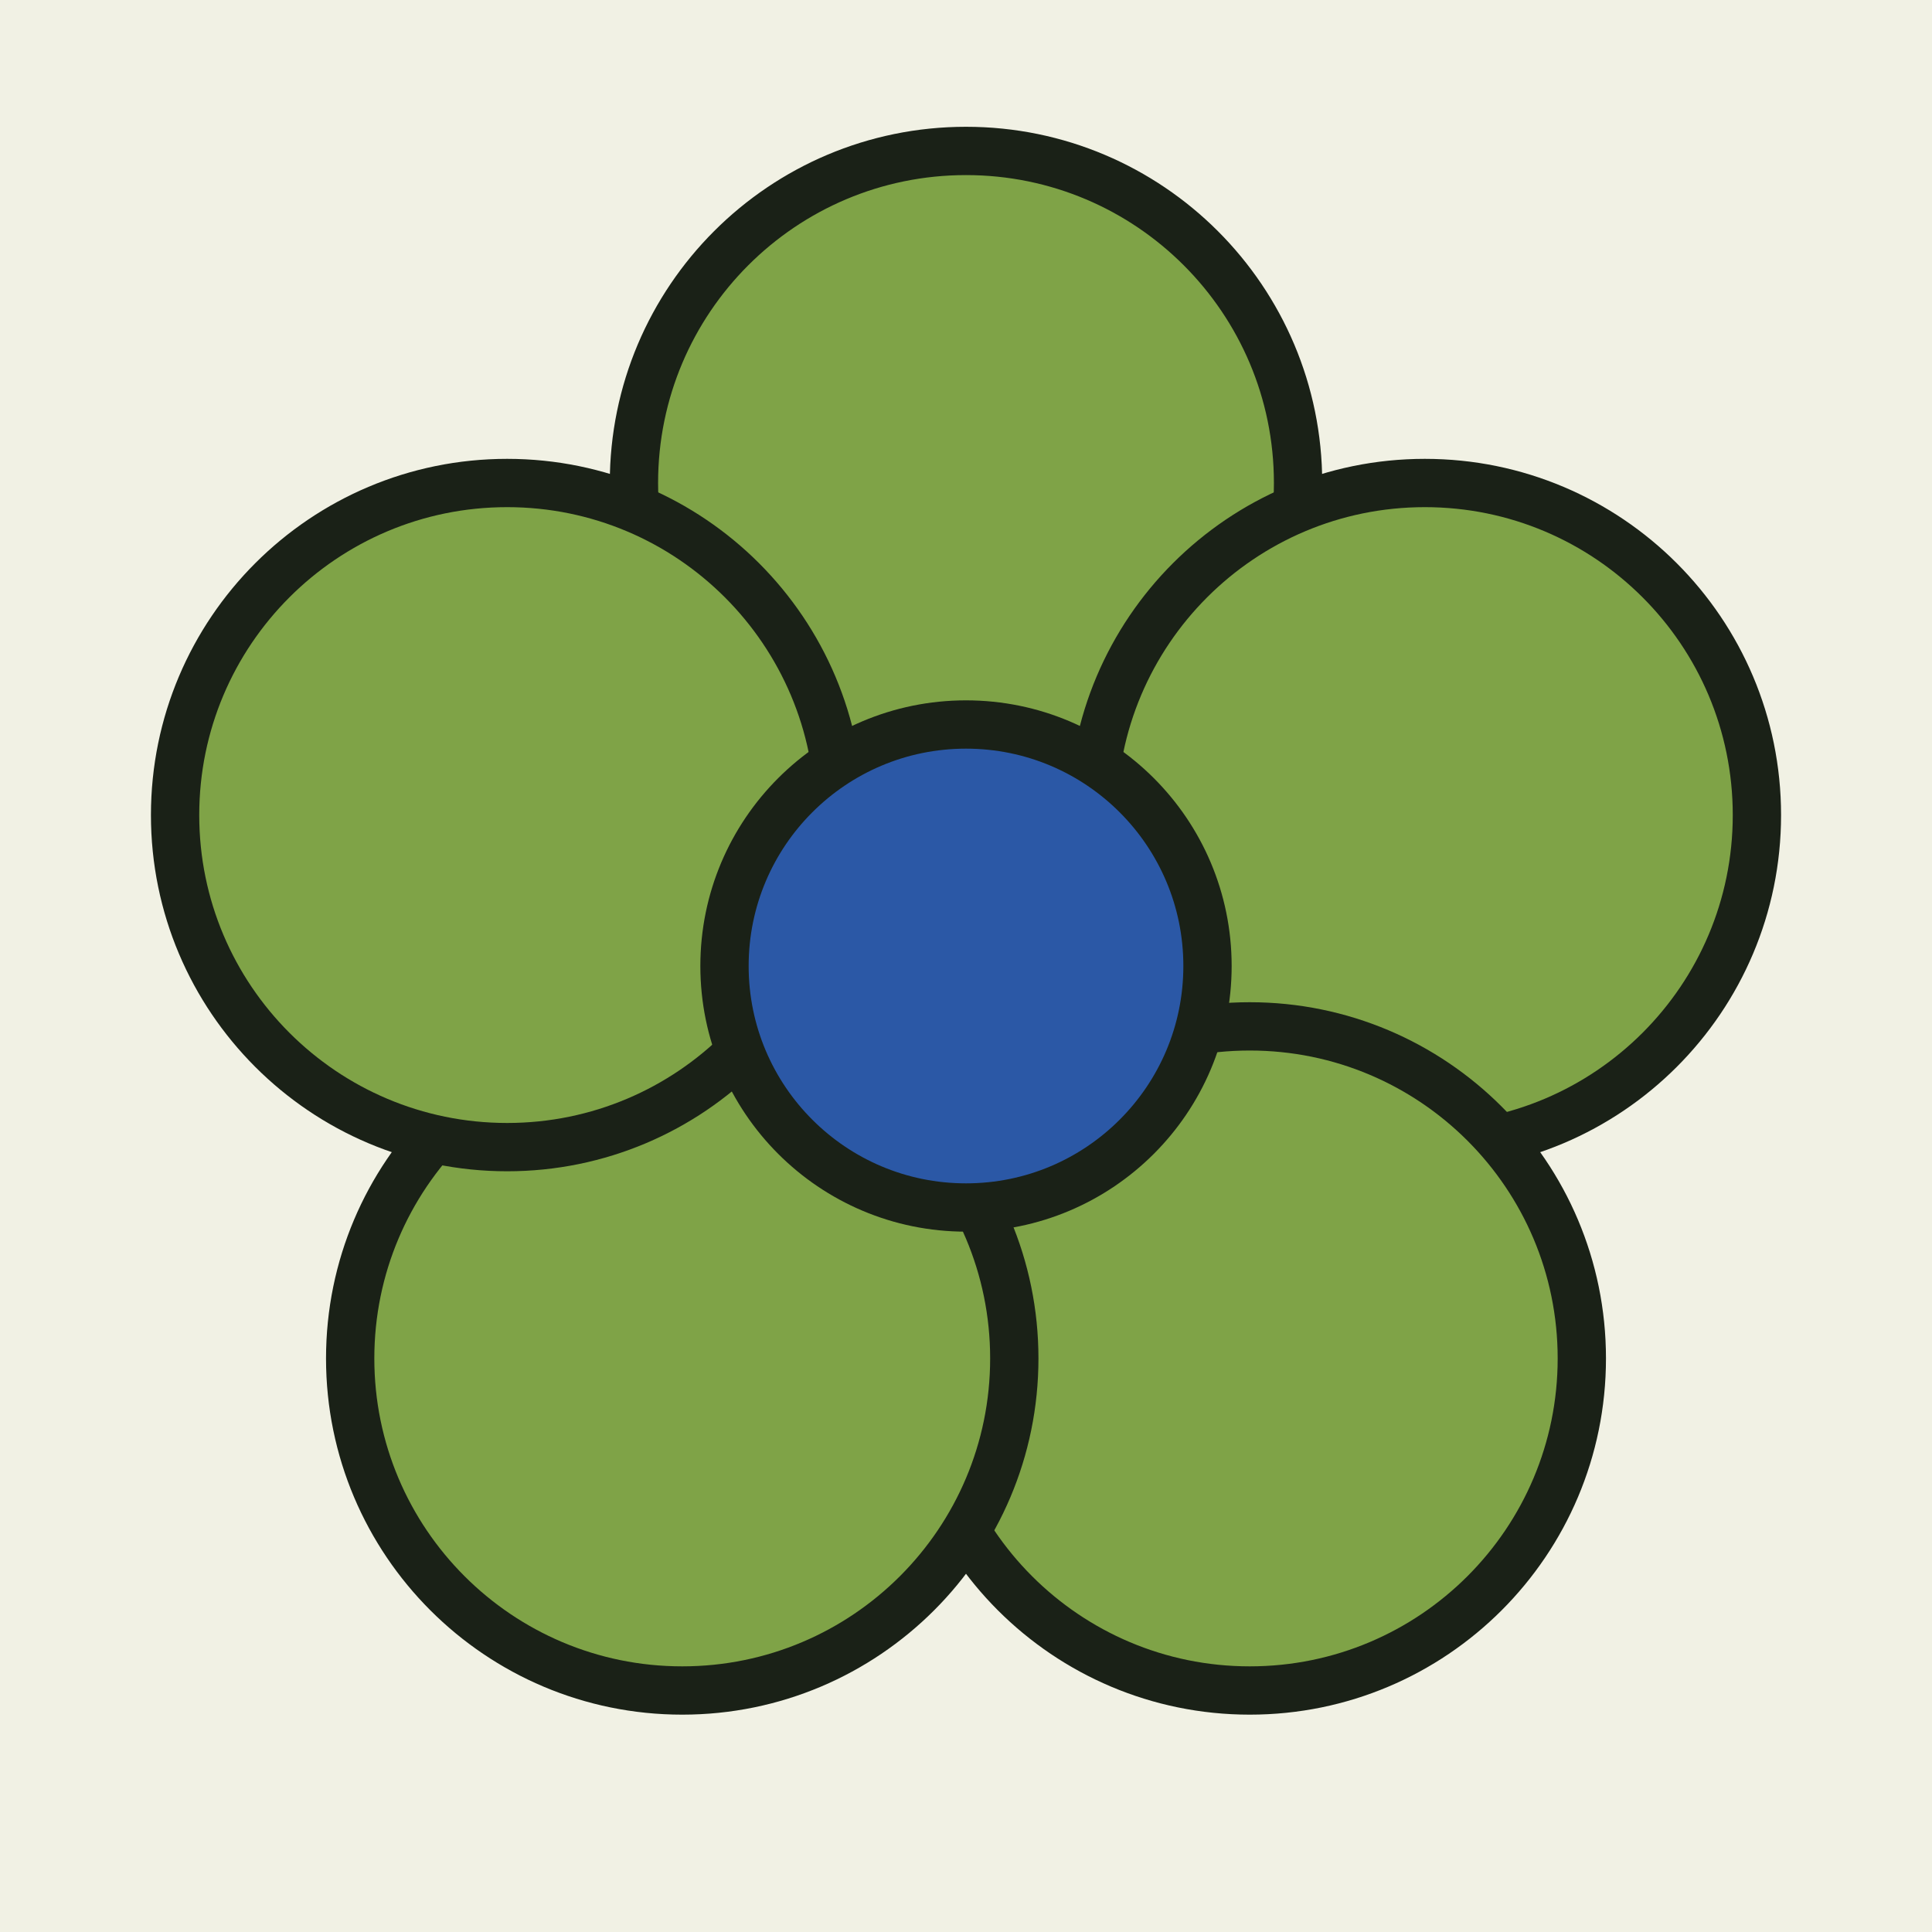
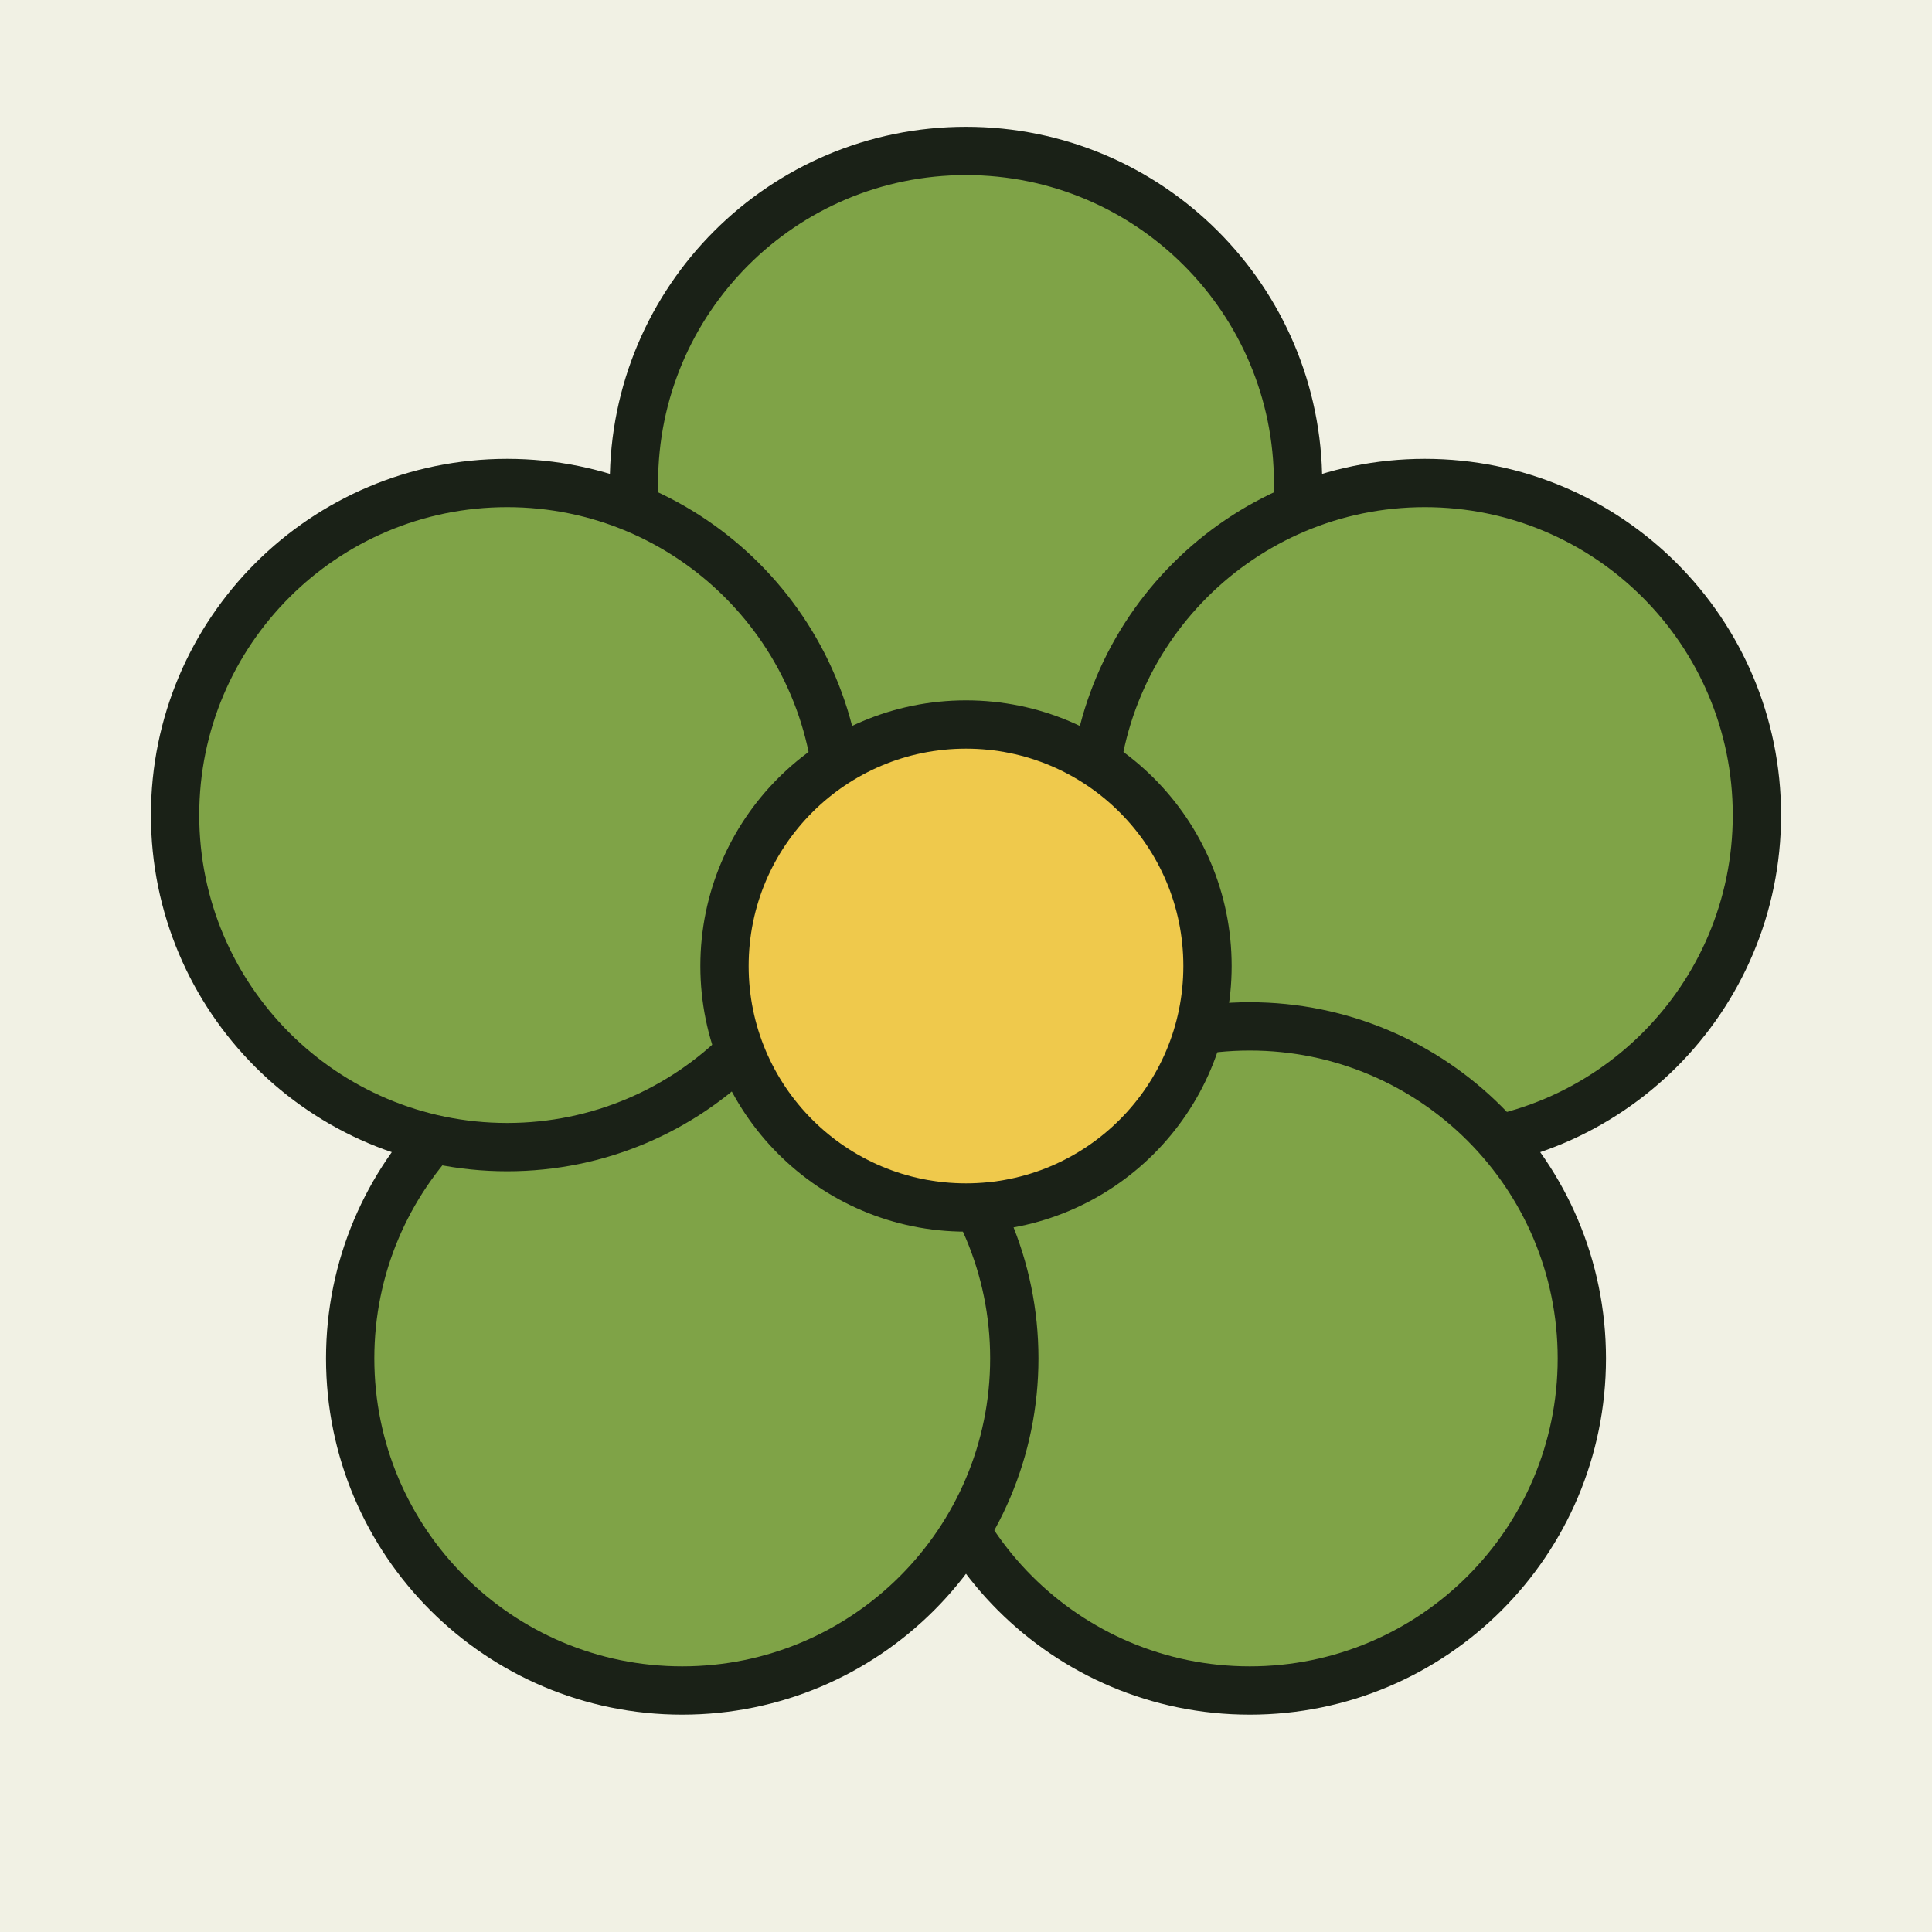
<svg xmlns="http://www.w3.org/2000/svg" viewBox="0 0 32 32">
  <rect width="32" height="32" fill="#f1f1e4" />
  <g fill="#7fa347" stroke="#1a2117" stroke-width=".8">
    <circle cx="16" cy="8" r="5.5" />
    <circle cx="23.6" cy="13.5" r="5.5" />
    <circle cx="20.7" cy="22.5" r="5.5" />
    <circle cx="11.3" cy="22.5" r="5.5" />
    <circle cx="8.4" cy="13.5" r="5.5" />
  </g>
-   <circle cx="16" cy="16" r="4" fill="#2b58a6" stroke="#1a2117" stroke-width=".8" />
+   <circle cx="16" cy="16" r="4" fill="#efc94c" stroke="#1a2117" stroke-width=".8" />
</svg>
